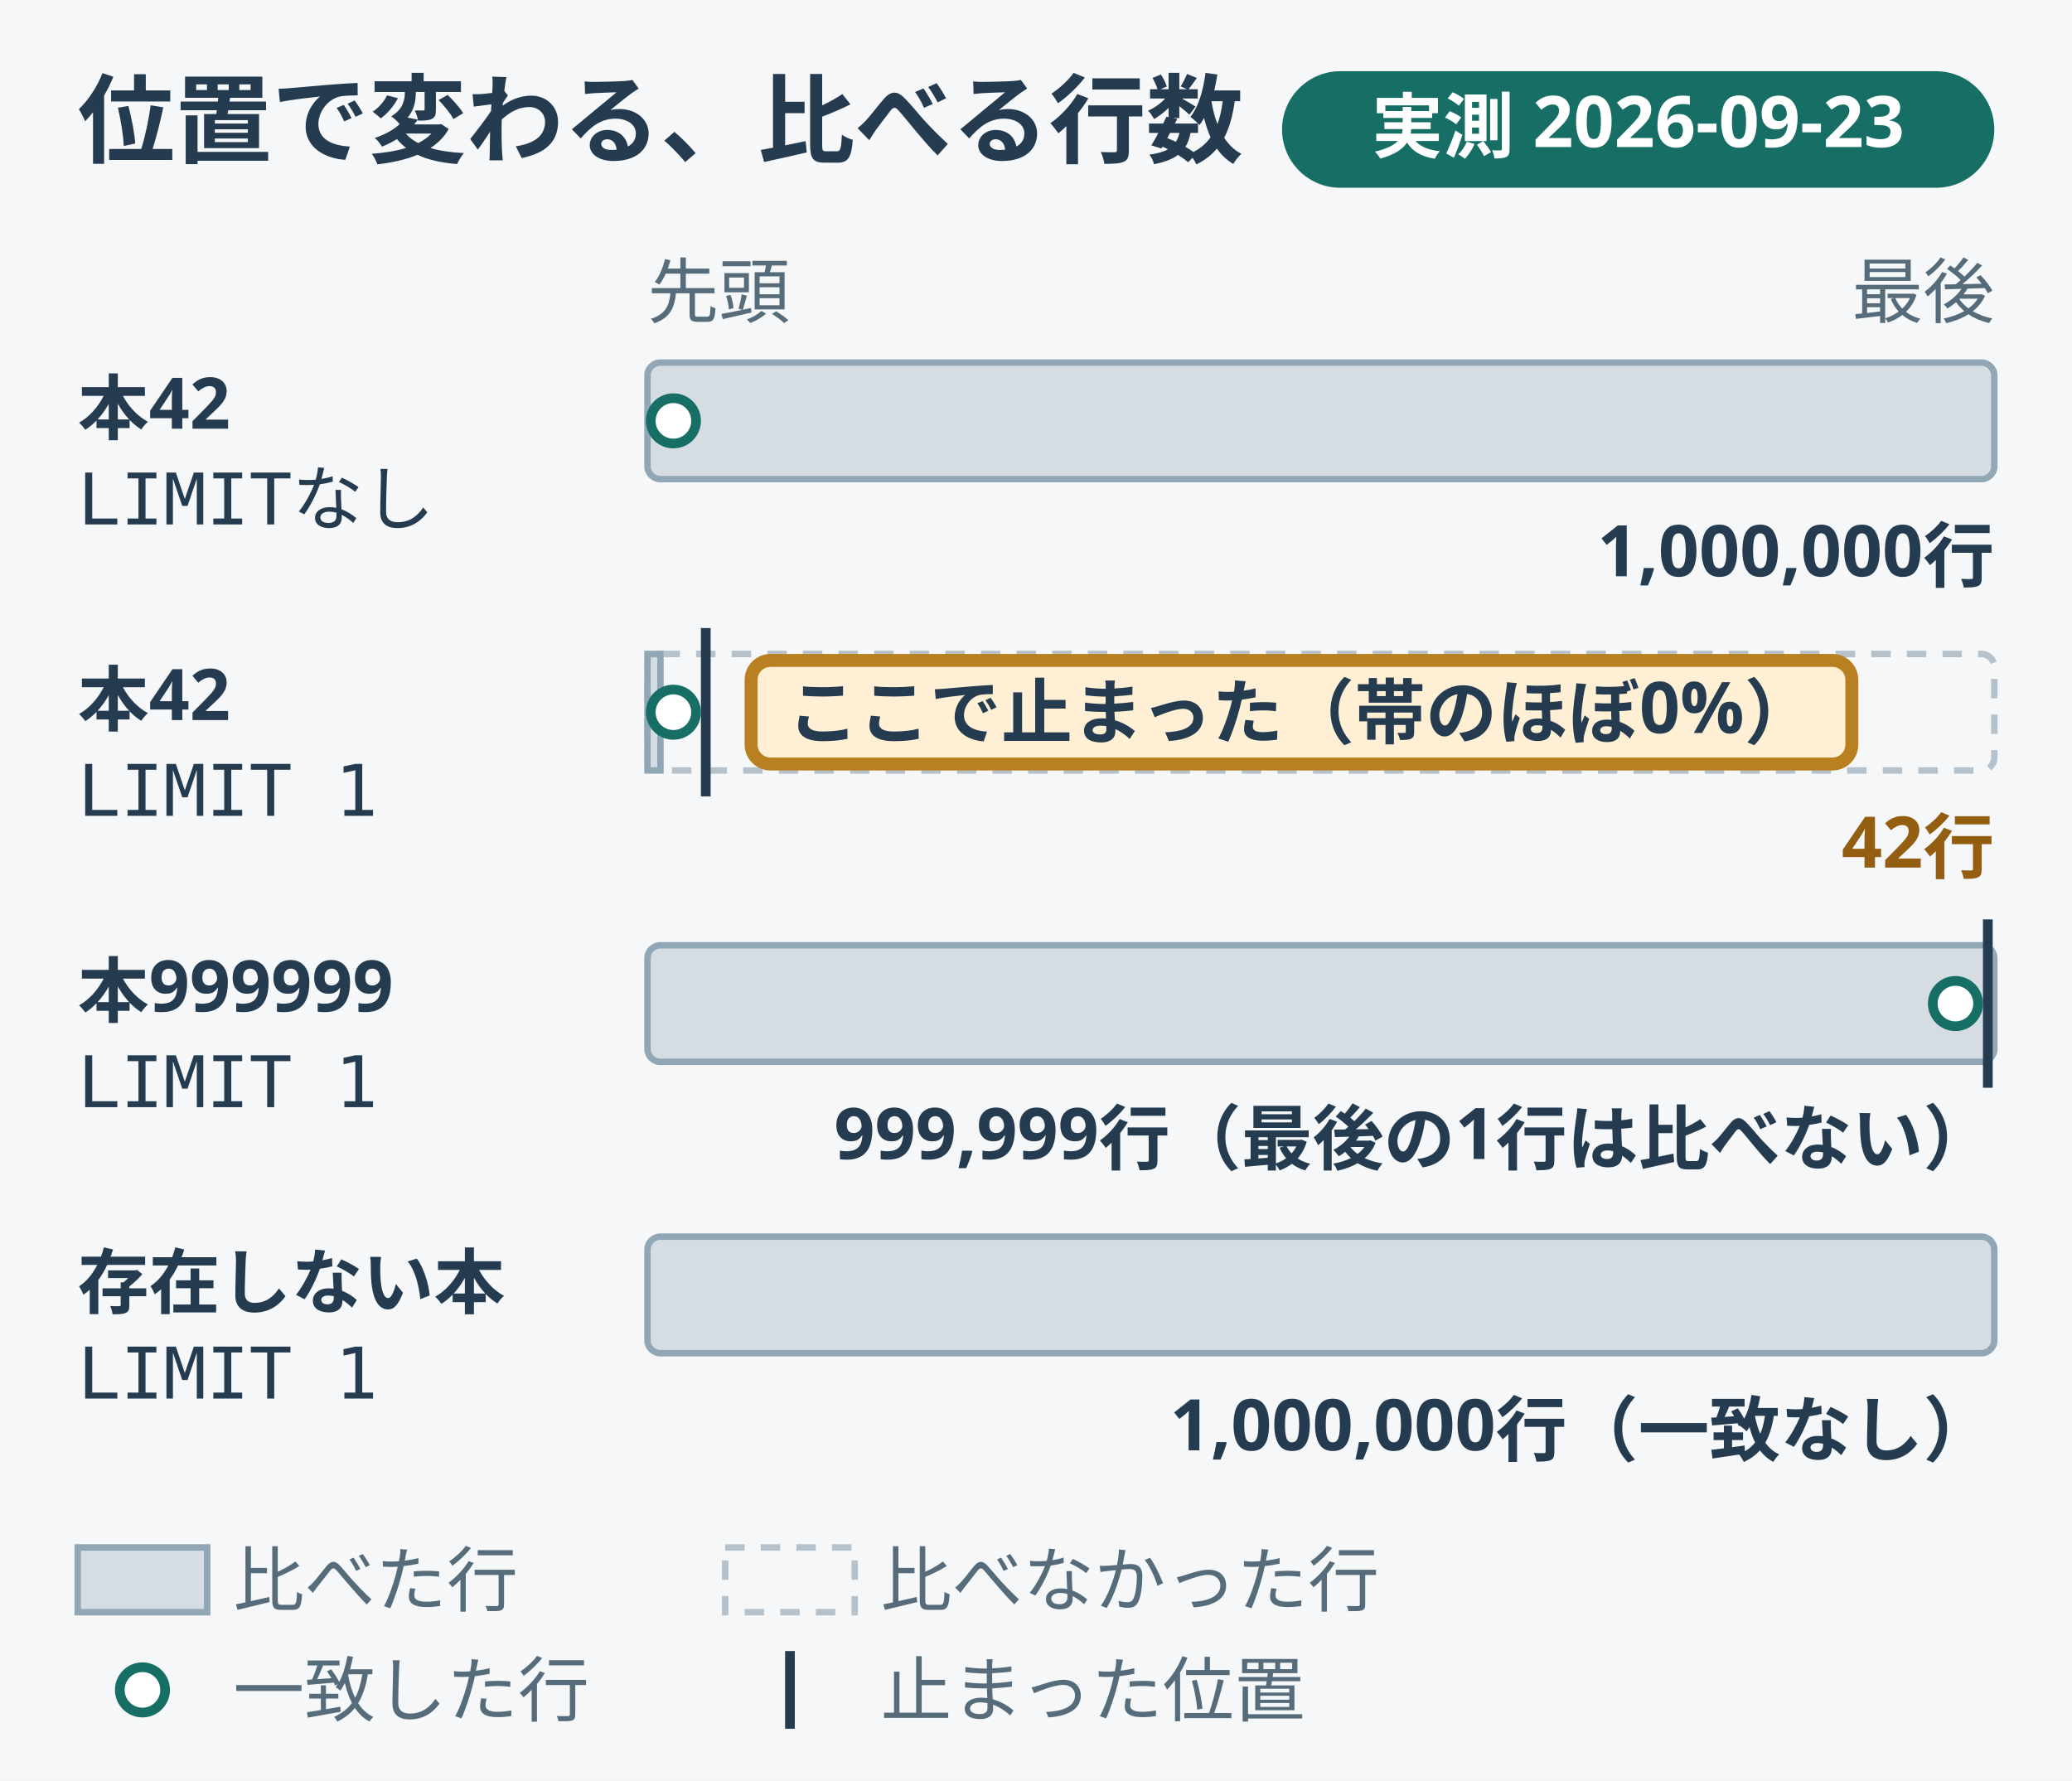
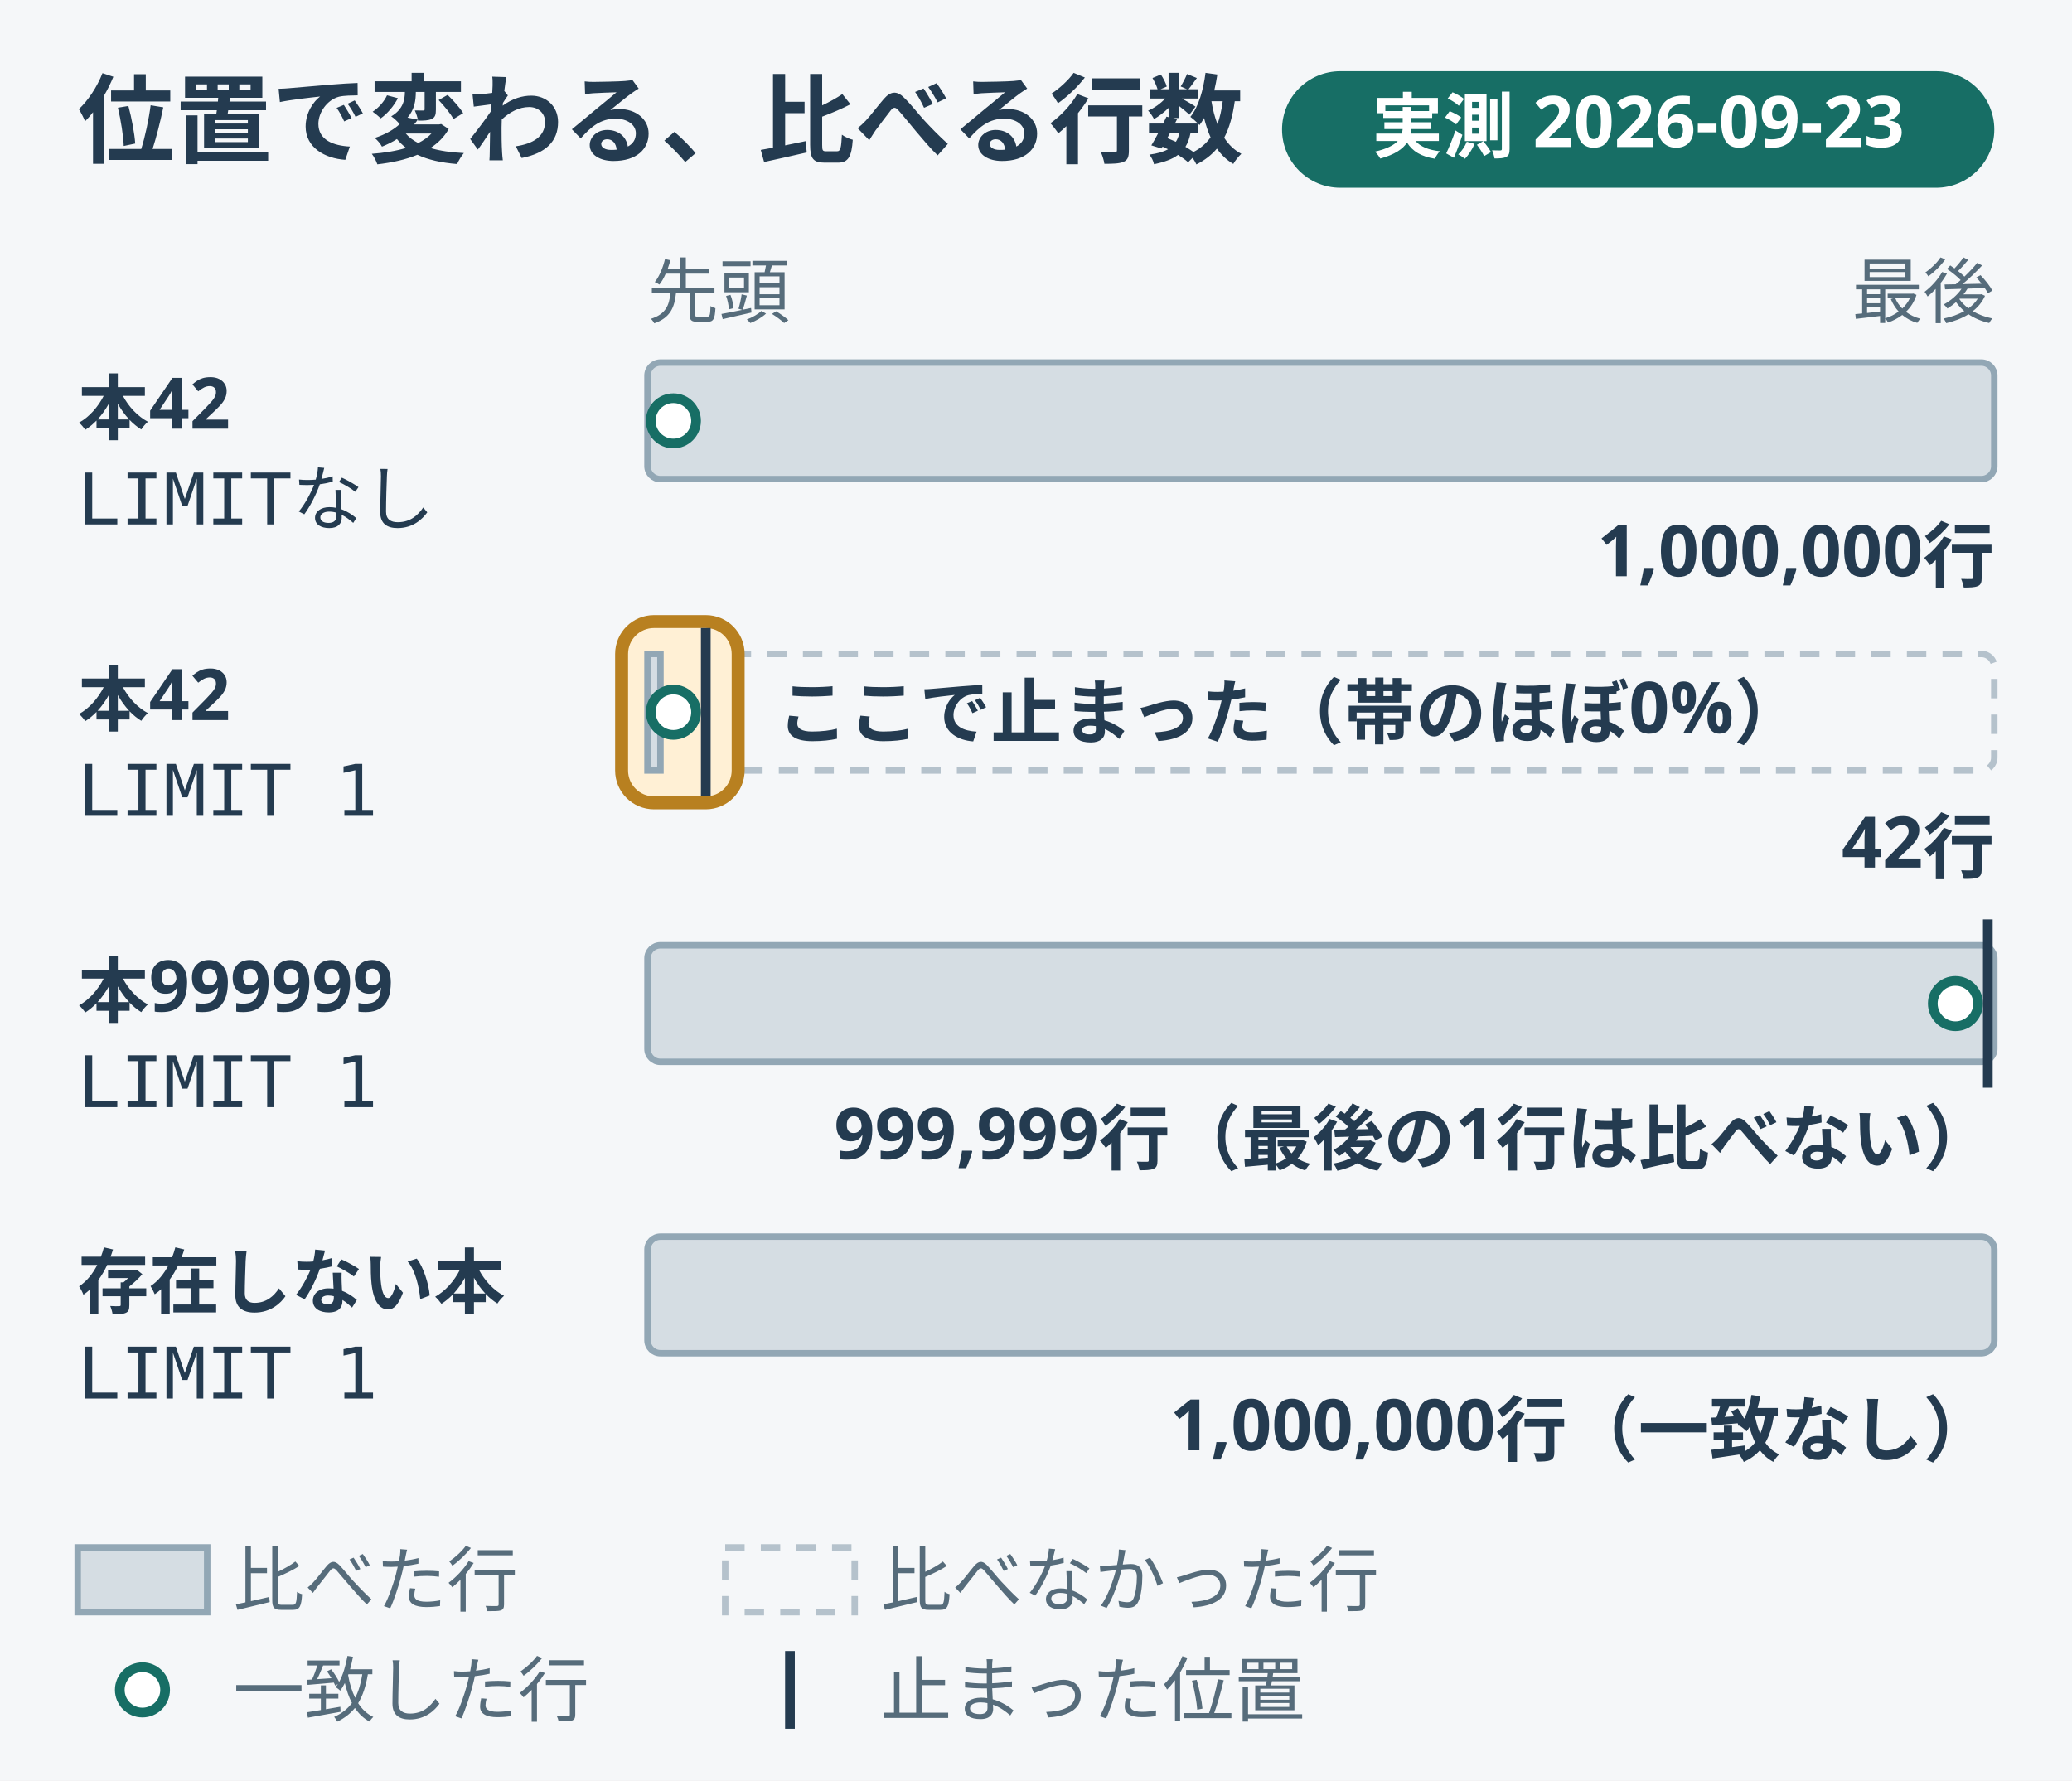
<svg xmlns="http://www.w3.org/2000/svg" width="640" height="550" viewBox="0 0 640 550" role="img" aria-labelledby="title">
  <defs>
    <marker id="flow" markerWidth="10" markerHeight="10" refX="9" refY="5" orient="auto">
      <path d="M0 0L10 5L0 10z" fill="#277b74" />
    </marker>
    <marker id="req" markerWidth="10" markerHeight="10" refX="9" refY="5" orient="auto">
      <path d="M0 0L10 5L0 10" fill="none" stroke="#945e11" stroke-width="2" />
    </marker>
    <marker id="ref" markerWidth="9" markerHeight="9" refX="8" refY="4.5" orient="auto">
      <path d="M0 0L9 4.5L0 9z" fill="#7d93a3" />
    </marker>
  </defs>
  <style>
text{font-family:"Hiragino Sans","Noto Sans JP",sans-serif;font-size:24px;fill:#243b50}
.h{font-size:30px;font-weight:700}.b{font-weight:700}.s{font-size:22px}.m{font-size:22px;fill:#566c7b}
.mono{font-family:ui-monospace,Menlo,monospace;font-size:22px}.tag{font-size:22px;font-weight:700;fill:#fff}
.teal{fill:#176e65}.brown{fill:#945e11}.real{fill:#176e65}.model{fill:#566c7b}
.panel{fill:#fff;stroke:#cedae1;stroke-width:2}.node{fill:#ecf2f8;stroke:#56738a;stroke-width:2}
.row{fill:#fff;stroke:#448b7c;stroke-width:2}.match{fill:#fff;stroke:#176e65;stroke-width:4}
.page{fill:#f7fbf9;stroke:#6d9f94;stroke-width:2}.ipage{fill:#f4f6f8;stroke:#6b7f8e;stroke-width:2}
.band{fill:#d5dde3;stroke:#92a7b5;stroke-width:2}.skip{fill:none;stroke:#b5c2cc;stroke-width:2;stroke-dasharray:6 5}
.hot{fill:#fff0d5;stroke:#b88020;stroke-width:4}.ghost{fill:#f5f7f9;stroke:#b5c2cc;stroke-width:2;stroke-dasharray:6 5}
.flow{fill:none;stroke:#277b74;stroke-width:3;marker-end:url(#flow)}.req{fill:none;stroke:#945e11;stroke-width:3;stroke-dasharray:8 6;marker-end:url(#req)}
.ref{fill:none;stroke:#7d93a3;stroke-width:2;marker-end:url(#ref)}.step{fill:#fff;stroke:#243b50;stroke-width:2.5}
.spine{fill:#e9f3f4;stroke:#243b50;stroke-width:1.5}
  </style>
  <rect width="640" height="550" fill="#f5f7f9" />
  <text x="24" y="48" class="h">位置で変わる、比べる行数</text>
  <rect x="396" y="22" width="220" height="36" rx="18" class="real" />
  <text x="506" y="47" text-anchor="middle" class="tag">実測 2026-09-23</text>
  <text x="200" y="98" class="m">先頭</text>
  <text x="616" y="98" text-anchor="end" class="m">最後</text>
  <g id="row-1">
    <text x="24" y="134" class="s b">本42</text>
    <text x="24" y="162" class="mono">LIMITなし</text>
    <rect x="200" y="112" width="416" height="36" rx="4" class="band" />
    <circle cx="208" cy="130" r="7" fill="#fff" stroke="#176e65" stroke-width="3" />
    <text x="616" y="178" text-anchor="end" class="s b">1,000,000行</text>
  </g>
  <g id="row-2">
    <text x="24" y="224" class="s b">本42</text>
    <text x="24" y="252" class="mono">LIMIT 1</text>
    <rect x="200" y="202" width="416" height="36" rx="4" class="skip" />
+     <rect x="192" y="192" width="36" height="56" rx="10" class="hot" />
    <rect x="200" y="202" width="4" height="36" class="band" />
    <circle cx="208" cy="220" r="7" fill="#fff" stroke="#176e65" stroke-width="3" />
    <path d="M218 194 V246" stroke="#243b50" stroke-width="3" />
-     <rect x="232" y="204" width="340" height="32" rx="6" class="hot" />
-     <text x="402" y="228" text-anchor="middle" class="s b">ここで止まった（帯のほぼ0%）</text>
-     <text x="616" y="268" text-anchor="end" class="s b brown">42行</text>
+     <text x="240" y="228" class="s b">ここで止まった（帯のほぼ0%）</text>
+     <text x="616" y="268" text-anchor="end" class="s b">42行</text>
  </g>
  <g id="row-3">
    <text x="24" y="314" class="s b">本999999</text>
    <text x="24" y="342" class="mono">LIMIT 1</text>
    <rect x="200" y="292" width="416" height="36" rx="4" class="band" />
    <circle cx="604" cy="310" r="7" fill="#fff" stroke="#176e65" stroke-width="3" />
    <path d="M614 284 V336" stroke="#243b50" stroke-width="3" />
    <text x="616" y="358" text-anchor="end" class="s b">999,999行（最後の1行は比べない）</text>
  </g>
  <g id="row-4">
    <text x="24" y="404" class="s b">存在しない本</text>
    <text x="24" y="432" class="mono">LIMIT 1</text>
    <rect x="200" y="382" width="416" height="36" rx="4" class="band" />
    <text x="616" y="448" text-anchor="end" class="s b">1,000,000行（一致なし）</text>
  </g>
  <g id="legend">
    <rect x="24" y="478" width="40" height="20" class="band" />
    <text x="72" y="496" class="m">比べた行</text>
    <rect x="224" y="478" width="40" height="20" class="skip" />
    <text x="272" y="496" class="m">比べなかった行</text>
    <circle cx="44" cy="522" r="7" fill="#fff" stroke="#176e65" stroke-width="3" />
    <text x="72" y="530" class="m">一致した行</text>
    <path d="M244 510 V534" stroke="#243b50" stroke-width="3" />
    <text x="272" y="530" class="m">止まった位置</text>
  </g>
</svg>
